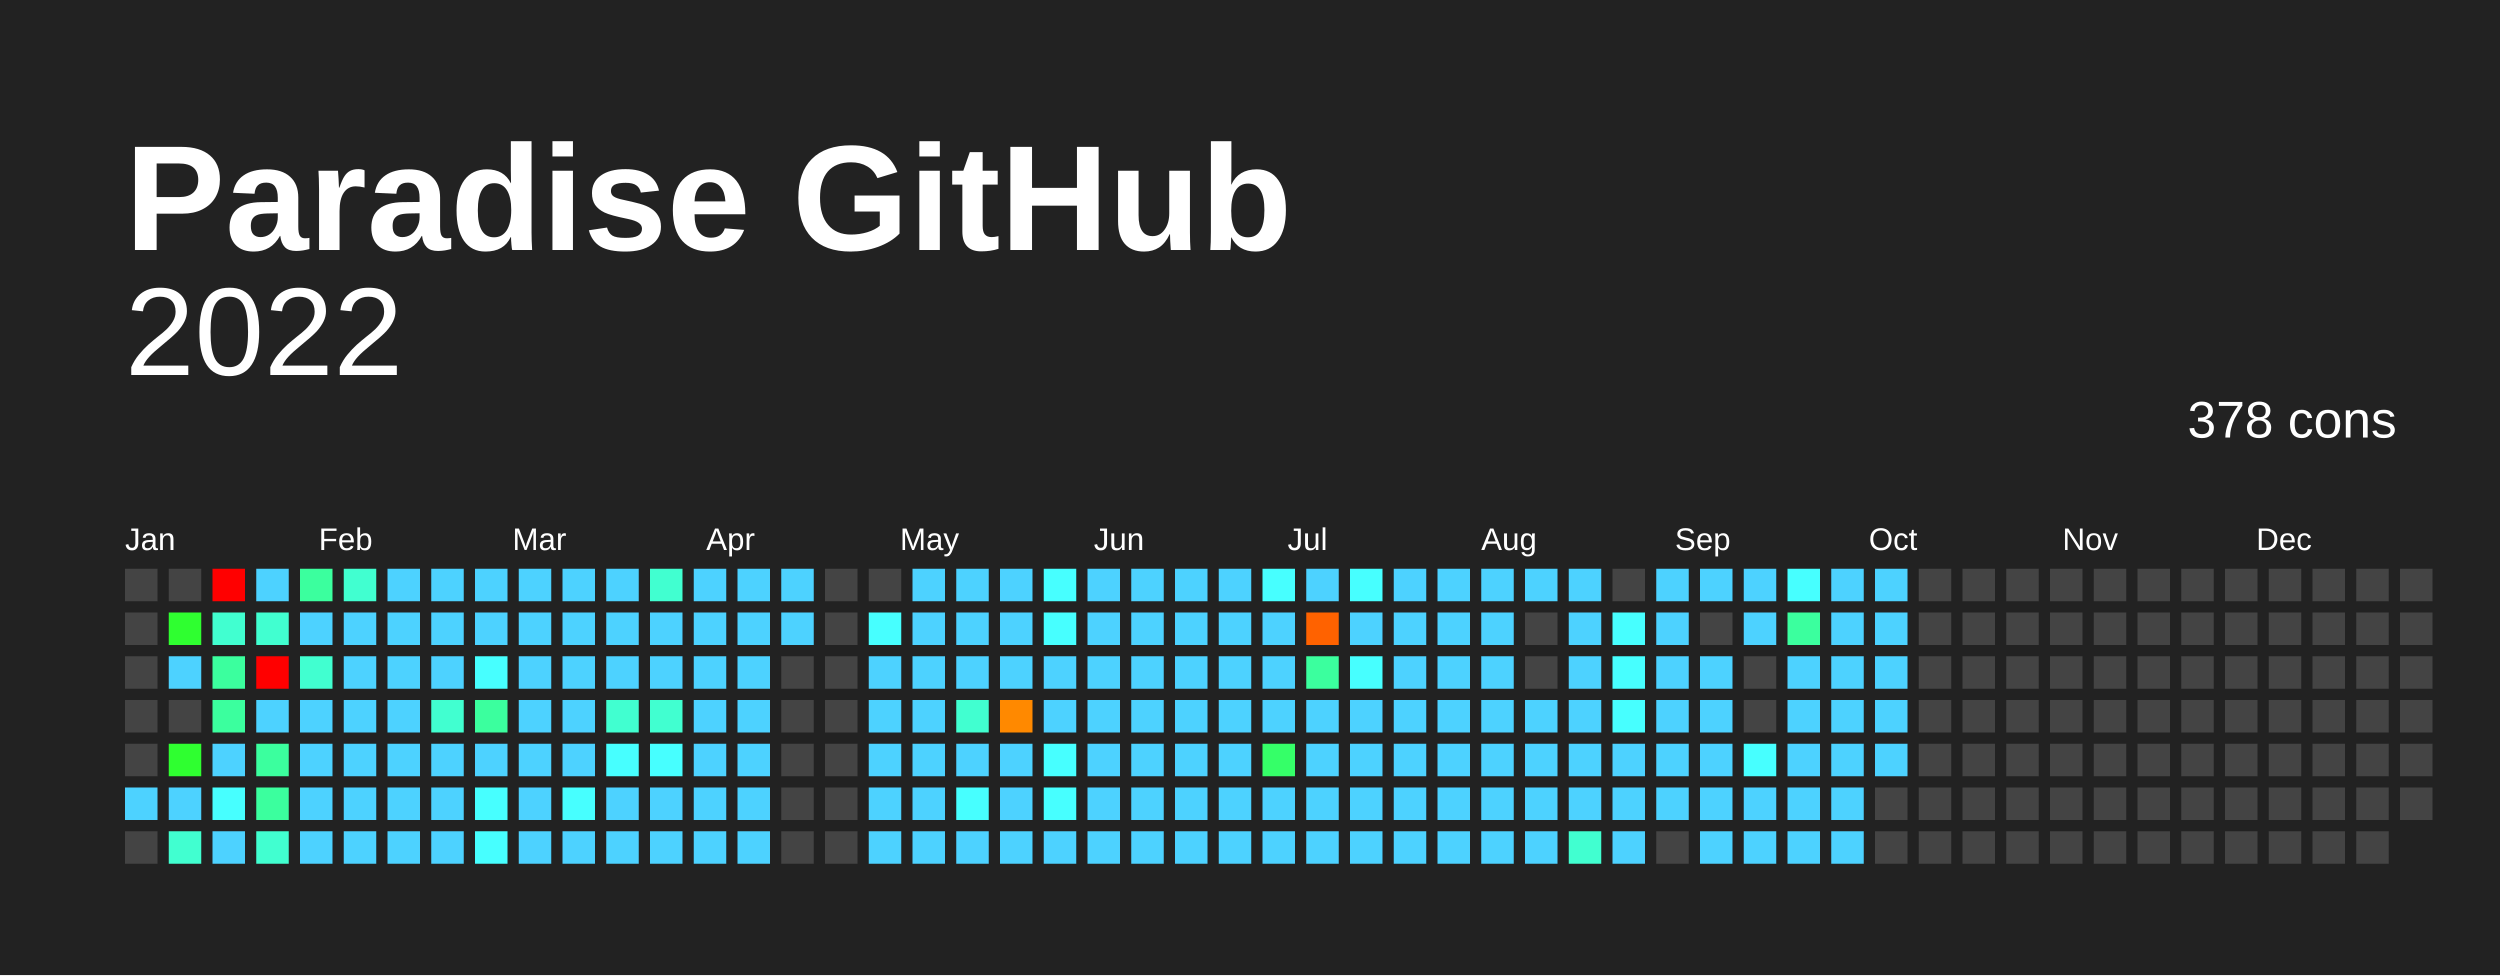
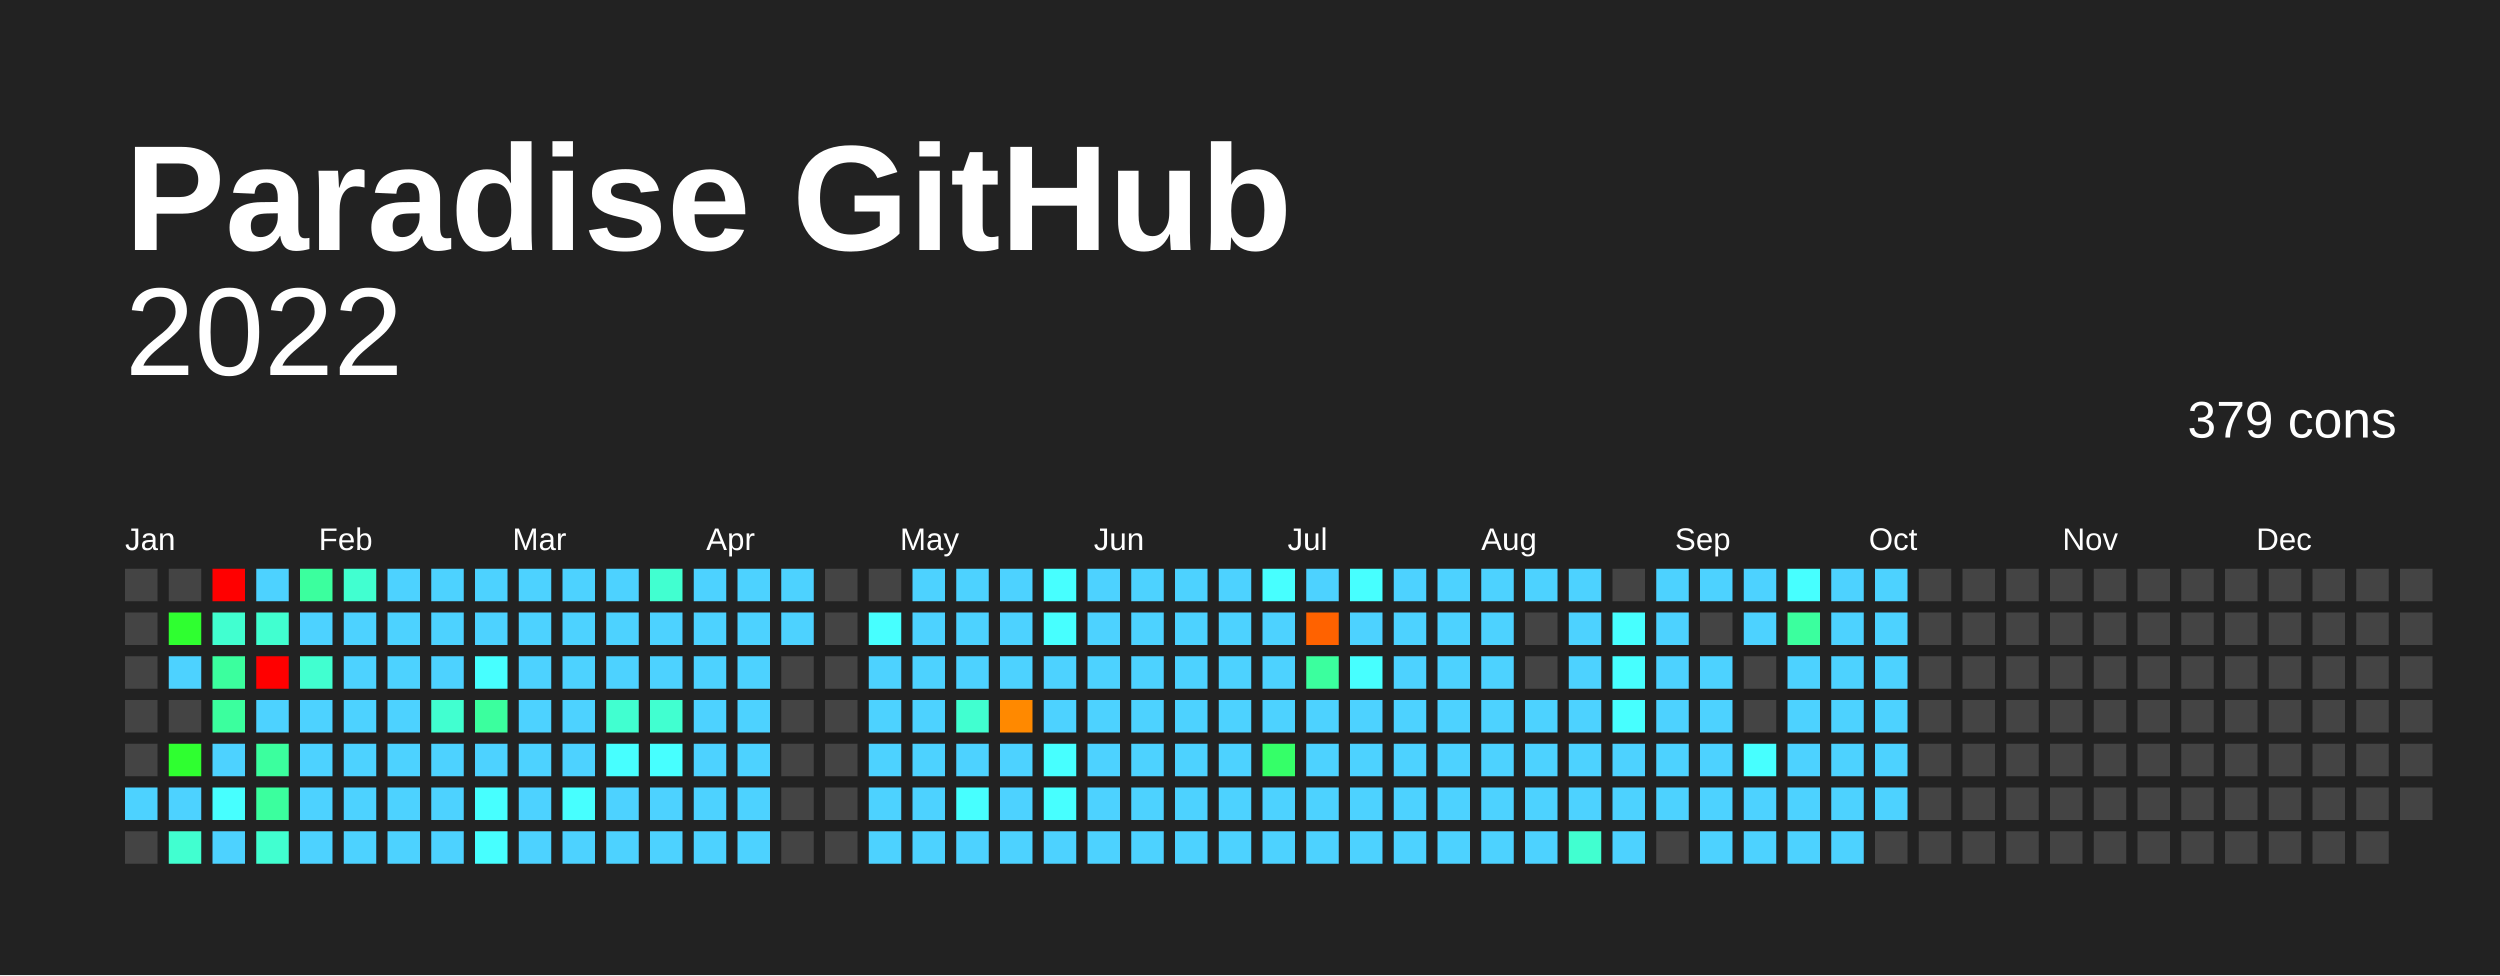
<svg xmlns="http://www.w3.org/2000/svg" baseProfile="full" height="78mm" version="1.1" viewBox="0,0,200,78" width="200mm">
  <defs />
  <rect fill="#222222" height="78" width="200" x="0" y="0" />
  <text fill="#FFFFFF" style="font-size:12px; font-family:Arial; font-weight:bold;" x="10" y="20">Paradise GitHub</text>
  <text alignment-baseline="hanging" fill="#FFFFFF" style="font-size:10.0px; font-family:Arial;" x="10" y="30">2022</text>
-   <text alignment-baseline="hanging" fill="#FFFFFF" style="font-size:4.125px; font-family:Arial;" x="175" y="35">378 cons</text>
+   <text alignment-baseline="hanging" fill="#FFFFFF" style="font-size:4.125px; font-family:Arial;" x="175" y="35">379 cons</text>
  <text fill="#FFFFFF" style="font-size:2.5px; font-family:Arial" x="10.0" y="44">Jan</text>
  <text fill="#FFFFFF" style="font-size:2.5px; font-family:Arial" x="25.5" y="44">Feb</text>
  <text fill="#FFFFFF" style="font-size:2.5px; font-family:Arial" x="41.0" y="44">Mar</text>
  <text fill="#FFFFFF" style="font-size:2.5px; font-family:Arial" x="56.5" y="44">Apr</text>
  <text fill="#FFFFFF" style="font-size:2.5px; font-family:Arial" x="72.0" y="44">May</text>
  <text fill="#FFFFFF" style="font-size:2.5px; font-family:Arial" x="87.5" y="44">Jun</text>
  <text fill="#FFFFFF" style="font-size:2.5px; font-family:Arial" x="103.0" y="44">Jul</text>
  <text fill="#FFFFFF" style="font-size:2.5px; font-family:Arial" x="118.5" y="44">Aug</text>
  <text fill="#FFFFFF" style="font-size:2.5px; font-family:Arial" x="134.0" y="44">Sep</text>
  <text fill="#FFFFFF" style="font-size:2.5px; font-family:Arial" x="149.5" y="44">Oct</text>
  <text fill="#FFFFFF" style="font-size:2.5px; font-family:Arial" x="165.0" y="44">Nov</text>
  <text fill="#FFFFFF" style="font-size:2.5px; font-family:Arial" x="180.5" y="44">Dec</text>
  <rect fill="#444444" height="2.6" width="2.6" x="10.0" y="45.5" />
  <rect fill="#444444" height="2.6" width="2.6" x="10.0" y="49.0" />
  <rect fill="#444444" height="2.6" width="2.6" x="10.0" y="52.5" />
  <rect fill="#444444" height="2.6" width="2.6" x="10.0" y="56.0" />
  <rect fill="#444444" height="2.6" width="2.6" x="10.0" y="59.5" />
  <rect fill="#4dd2ff" height="2.6" width="2.6" x="10.0" y="63.0" />
  <rect fill="#444444" height="2.6" width="2.6" x="10.0" y="66.5" />
  <rect fill="#444444" height="2.6" width="2.6" x="13.5" y="45.5" />
  <rect fill="#2fff30" height="2.6" width="2.6" x="13.5" y="49.0" />
  <rect fill="#4dd2ff" height="2.6" width="2.6" x="13.5" y="52.5" />
  <rect fill="#444444" height="2.6" width="2.6" x="13.5" y="56.0" />
  <rect fill="#2fff30" height="2.6" width="2.6" x="13.5" y="59.5" />
  <rect fill="#4dd2ff" height="2.6" width="2.6" x="13.5" y="63.0" />
  <rect fill="#41ffd0" height="2.6" width="2.6" x="13.5" y="66.5" />
  <rect fill="red" height="2.6" width="2.6" x="17.0" y="45.5" />
  <rect fill="#41ffd0" height="2.6" width="2.6" x="17.0" y="49.0" />
  <rect fill="#3bff9e" height="2.6" width="2.6" x="17.0" y="52.5" />
  <rect fill="#3bff9e" height="2.6" width="2.6" x="17.0" y="56.0" />
  <rect fill="#4dd2ff" height="2.6" width="2.6" x="17.0" y="59.5" />
  <rect fill="#47ffff" height="2.6" width="2.6" x="17.0" y="63.0" />
  <rect fill="#4dd2ff" height="2.6" width="2.6" x="17.0" y="66.5" />
  <rect fill="#4dd2ff" height="2.6" width="2.6" x="20.5" y="45.5" />
  <rect fill="#41ffd0" height="2.6" width="2.6" x="20.5" y="49.0" />
  <rect fill="red" height="2.6" width="2.6" x="20.5" y="52.5" />
  <rect fill="#4dd2ff" height="2.6" width="2.6" x="20.5" y="56.0" />
  <rect fill="#3bff9e" height="2.6" width="2.6" x="20.5" y="59.5" />
  <rect fill="#3bff9e" height="2.6" width="2.6" x="20.5" y="63.0" />
  <rect fill="#41ffd0" height="2.6" width="2.6" x="20.5" y="66.5" />
  <rect fill="#3bff9e" height="2.6" width="2.6" x="24.0" y="45.5" />
  <rect fill="#4dd2ff" height="2.6" width="2.6" x="24.0" y="49.0" />
  <rect fill="#41ffd0" height="2.6" width="2.6" x="24.0" y="52.5" />
  <rect fill="#4dd2ff" height="2.6" width="2.6" x="24.0" y="56.0" />
  <rect fill="#4dd2ff" height="2.6" width="2.6" x="24.0" y="59.5" />
  <rect fill="#4dd2ff" height="2.6" width="2.6" x="24.0" y="63.0" />
  <rect fill="#4dd2ff" height="2.6" width="2.6" x="24.0" y="66.5" />
  <rect fill="#41ffd0" height="2.6" width="2.6" x="27.5" y="45.5" />
  <rect fill="#4dd2ff" height="2.6" width="2.6" x="27.5" y="49.0" />
  <rect fill="#4dd2ff" height="2.6" width="2.6" x="27.5" y="52.5" />
  <rect fill="#4dd2ff" height="2.6" width="2.6" x="27.5" y="56.0" />
  <rect fill="#4dd2ff" height="2.6" width="2.6" x="27.5" y="59.5" />
  <rect fill="#4dd2ff" height="2.6" width="2.6" x="27.5" y="63.0" />
  <rect fill="#4dd2ff" height="2.6" width="2.6" x="27.5" y="66.5" />
  <rect fill="#4dd2ff" height="2.6" width="2.6" x="31.0" y="45.5" />
  <rect fill="#4dd2ff" height="2.6" width="2.6" x="31.0" y="49.0" />
  <rect fill="#4dd2ff" height="2.6" width="2.6" x="31.0" y="52.5" />
  <rect fill="#4dd2ff" height="2.6" width="2.6" x="31.0" y="56.0" />
  <rect fill="#4dd2ff" height="2.6" width="2.6" x="31.0" y="59.5" />
  <rect fill="#4dd2ff" height="2.6" width="2.6" x="31.0" y="63.0" />
  <rect fill="#4dd2ff" height="2.6" width="2.6" x="31.0" y="66.5" />
  <rect fill="#4dd2ff" height="2.6" width="2.6" x="34.5" y="45.5" />
  <rect fill="#4dd2ff" height="2.6" width="2.6" x="34.5" y="49.0" />
  <rect fill="#4dd2ff" height="2.6" width="2.6" x="34.5" y="52.5" />
  <rect fill="#41ffd0" height="2.6" width="2.6" x="34.5" y="56.0" />
  <rect fill="#4dd2ff" height="2.6" width="2.6" x="34.5" y="59.5" />
  <rect fill="#4dd2ff" height="2.6" width="2.6" x="34.5" y="63.0" />
  <rect fill="#4dd2ff" height="2.6" width="2.6" x="34.5" y="66.5" />
  <rect fill="#4dd2ff" height="2.6" width="2.6" x="38.0" y="45.5" />
  <rect fill="#4dd2ff" height="2.6" width="2.6" x="38.0" y="49.0" />
  <rect fill="#47ffff" height="2.6" width="2.6" x="38.0" y="52.5" />
  <rect fill="#3bff9e" height="2.6" width="2.6" x="38.0" y="56.0" />
  <rect fill="#4dd2ff" height="2.6" width="2.6" x="38.0" y="59.5" />
  <rect fill="#47ffff" height="2.6" width="2.6" x="38.0" y="63.0" />
  <rect fill="#47ffff" height="2.6" width="2.6" x="38.0" y="66.5" />
  <rect fill="#4dd2ff" height="2.6" width="2.6" x="41.5" y="45.5" />
  <rect fill="#4dd2ff" height="2.6" width="2.6" x="41.5" y="49.0" />
  <rect fill="#4dd2ff" height="2.6" width="2.6" x="41.5" y="52.5" />
  <rect fill="#4dd2ff" height="2.6" width="2.6" x="41.5" y="56.0" />
  <rect fill="#4dd2ff" height="2.6" width="2.6" x="41.5" y="59.5" />
  <rect fill="#4dd2ff" height="2.6" width="2.6" x="41.5" y="63.0" />
  <rect fill="#4dd2ff" height="2.6" width="2.6" x="41.5" y="66.5" />
  <rect fill="#4dd2ff" height="2.6" width="2.6" x="45.0" y="45.5" />
  <rect fill="#4dd2ff" height="2.6" width="2.6" x="45.0" y="49.0" />
  <rect fill="#4dd2ff" height="2.6" width="2.6" x="45.0" y="52.5" />
  <rect fill="#4dd2ff" height="2.6" width="2.6" x="45.0" y="56.0" />
  <rect fill="#4dd2ff" height="2.6" width="2.6" x="45.0" y="59.5" />
  <rect fill="#47ffff" height="2.6" width="2.6" x="45.0" y="63.0" />
  <rect fill="#4dd2ff" height="2.6" width="2.6" x="45.0" y="66.5" />
  <rect fill="#4dd2ff" height="2.6" width="2.6" x="48.5" y="45.5" />
  <rect fill="#4dd2ff" height="2.6" width="2.6" x="48.5" y="49.0" />
  <rect fill="#4dd2ff" height="2.6" width="2.6" x="48.5" y="52.5" />
  <rect fill="#41ffd0" height="2.6" width="2.6" x="48.5" y="56.0" />
  <rect fill="#47ffff" height="2.6" width="2.6" x="48.5" y="59.5" />
  <rect fill="#4dd2ff" height="2.6" width="2.6" x="48.5" y="63.0" />
  <rect fill="#4dd2ff" height="2.6" width="2.6" x="48.5" y="66.5" />
  <rect fill="#41ffd0" height="2.6" width="2.6" x="52.0" y="45.5" />
  <rect fill="#4dd2ff" height="2.6" width="2.6" x="52.0" y="49.0" />
  <rect fill="#4dd2ff" height="2.6" width="2.6" x="52.0" y="52.5" />
  <rect fill="#41ffd0" height="2.6" width="2.6" x="52.0" y="56.0" />
  <rect fill="#47ffff" height="2.6" width="2.6" x="52.0" y="59.5" />
  <rect fill="#4dd2ff" height="2.6" width="2.6" x="52.0" y="63.0" />
  <rect fill="#4dd2ff" height="2.6" width="2.6" x="52.0" y="66.5" />
  <rect fill="#4dd2ff" height="2.6" width="2.6" x="55.5" y="45.5" />
  <rect fill="#4dd2ff" height="2.6" width="2.6" x="55.5" y="49.0" />
  <rect fill="#4dd2ff" height="2.6" width="2.6" x="55.5" y="52.5" />
  <rect fill="#4dd2ff" height="2.6" width="2.6" x="55.5" y="56.0" />
  <rect fill="#4dd2ff" height="2.6" width="2.6" x="55.5" y="59.5" />
  <rect fill="#4dd2ff" height="2.6" width="2.6" x="55.5" y="63.0" />
  <rect fill="#4dd2ff" height="2.6" width="2.6" x="55.5" y="66.5" />
  <rect fill="#4dd2ff" height="2.6" width="2.6" x="59.0" y="45.5" />
  <rect fill="#4dd2ff" height="2.6" width="2.6" x="59.0" y="49.0" />
  <rect fill="#4dd2ff" height="2.6" width="2.6" x="59.0" y="52.5" />
  <rect fill="#4dd2ff" height="2.6" width="2.6" x="59.0" y="56.0" />
  <rect fill="#4dd2ff" height="2.6" width="2.6" x="59.0" y="59.5" />
  <rect fill="#4dd2ff" height="2.6" width="2.6" x="59.0" y="63.0" />
  <rect fill="#4dd2ff" height="2.6" width="2.6" x="59.0" y="66.5" />
  <rect fill="#4dd2ff" height="2.6" width="2.6" x="62.5" y="45.5" />
  <rect fill="#4dd2ff" height="2.6" width="2.6" x="62.5" y="49.0" />
  <rect fill="#444444" height="2.6" width="2.6" x="62.5" y="52.5" />
  <rect fill="#444444" height="2.6" width="2.6" x="62.5" y="56.0" />
  <rect fill="#444444" height="2.6" width="2.6" x="62.5" y="59.5" />
  <rect fill="#444444" height="2.6" width="2.6" x="62.5" y="63.0" />
  <rect fill="#444444" height="2.6" width="2.6" x="62.5" y="66.5" />
  <rect fill="#444444" height="2.6" width="2.6" x="66.0" y="45.5" />
  <rect fill="#444444" height="2.6" width="2.6" x="66.0" y="49.0" />
  <rect fill="#444444" height="2.6" width="2.6" x="66.0" y="52.5" />
  <rect fill="#444444" height="2.6" width="2.6" x="66.0" y="56.0" />
  <rect fill="#444444" height="2.6" width="2.6" x="66.0" y="59.5" />
  <rect fill="#444444" height="2.6" width="2.6" x="66.0" y="63.0" />
  <rect fill="#444444" height="2.6" width="2.6" x="66.0" y="66.5" />
  <rect fill="#444444" height="2.6" width="2.6" x="69.5" y="45.5" />
  <rect fill="#47ffff" height="2.6" width="2.6" x="69.5" y="49.0" />
  <rect fill="#4dd2ff" height="2.6" width="2.6" x="69.5" y="52.5" />
  <rect fill="#4dd2ff" height="2.6" width="2.6" x="69.5" y="56.0" />
  <rect fill="#4dd2ff" height="2.6" width="2.6" x="69.5" y="59.5" />
  <rect fill="#4dd2ff" height="2.6" width="2.6" x="69.5" y="63.0" />
  <rect fill="#4dd2ff" height="2.6" width="2.6" x="69.5" y="66.5" />
  <rect fill="#4dd2ff" height="2.6" width="2.6" x="73.0" y="45.5" />
  <rect fill="#4dd2ff" height="2.6" width="2.6" x="73.0" y="49.0" />
  <rect fill="#4dd2ff" height="2.6" width="2.6" x="73.0" y="52.5" />
  <rect fill="#4dd2ff" height="2.6" width="2.6" x="73.0" y="56.0" />
  <rect fill="#4dd2ff" height="2.6" width="2.6" x="73.0" y="59.5" />
  <rect fill="#4dd2ff" height="2.6" width="2.6" x="73.0" y="63.0" />
  <rect fill="#4dd2ff" height="2.6" width="2.6" x="73.0" y="66.5" />
  <rect fill="#4dd2ff" height="2.6" width="2.6" x="76.5" y="45.5" />
  <rect fill="#4dd2ff" height="2.6" width="2.6" x="76.5" y="49.0" />
  <rect fill="#4dd2ff" height="2.6" width="2.6" x="76.5" y="52.5" />
  <rect fill="#41ffd0" height="2.6" width="2.6" x="76.5" y="56.0" />
  <rect fill="#4dd2ff" height="2.6" width="2.6" x="76.5" y="59.5" />
  <rect fill="#47ffff" height="2.6" width="2.6" x="76.5" y="63.0" />
  <rect fill="#4dd2ff" height="2.6" width="2.6" x="76.5" y="66.5" />
  <rect fill="#4dd2ff" height="2.6" width="2.6" x="80.0" y="45.5" />
  <rect fill="#4dd2ff" height="2.6" width="2.6" x="80.0" y="49.0" />
  <rect fill="#4dd2ff" height="2.6" width="2.6" x="80.0" y="52.5" />
  <rect fill="#ff8900" height="2.6" width="2.6" x="80.0" y="56.0" />
  <rect fill="#4dd2ff" height="2.6" width="2.6" x="80.0" y="59.5" />
  <rect fill="#4dd2ff" height="2.6" width="2.6" x="80.0" y="63.0" />
  <rect fill="#4dd2ff" height="2.6" width="2.6" x="80.0" y="66.5" />
  <rect fill="#47ffff" height="2.6" width="2.6" x="83.5" y="45.5" />
  <rect fill="#47ffff" height="2.6" width="2.6" x="83.5" y="49.0" />
  <rect fill="#4dd2ff" height="2.6" width="2.6" x="83.5" y="52.5" />
  <rect fill="#4dd2ff" height="2.6" width="2.6" x="83.5" y="56.0" />
  <rect fill="#47ffff" height="2.6" width="2.6" x="83.5" y="59.5" />
  <rect fill="#47ffff" height="2.6" width="2.6" x="83.5" y="63.0" />
  <rect fill="#4dd2ff" height="2.6" width="2.6" x="83.5" y="66.5" />
  <rect fill="#4dd2ff" height="2.6" width="2.6" x="87.0" y="45.5" />
  <rect fill="#4dd2ff" height="2.6" width="2.6" x="87.0" y="49.0" />
  <rect fill="#4dd2ff" height="2.6" width="2.6" x="87.0" y="52.5" />
  <rect fill="#4dd2ff" height="2.6" width="2.6" x="87.0" y="56.0" />
  <rect fill="#4dd2ff" height="2.6" width="2.6" x="87.0" y="59.5" />
  <rect fill="#4dd2ff" height="2.6" width="2.6" x="87.0" y="63.0" />
  <rect fill="#4dd2ff" height="2.6" width="2.6" x="87.0" y="66.5" />
  <rect fill="#4dd2ff" height="2.6" width="2.6" x="90.5" y="45.5" />
  <rect fill="#4dd2ff" height="2.6" width="2.6" x="90.5" y="49.0" />
  <rect fill="#4dd2ff" height="2.6" width="2.6" x="90.5" y="52.5" />
  <rect fill="#4dd2ff" height="2.6" width="2.6" x="90.5" y="56.0" />
  <rect fill="#4dd2ff" height="2.6" width="2.6" x="90.5" y="59.5" />
  <rect fill="#4dd2ff" height="2.6" width="2.6" x="90.5" y="63.0" />
  <rect fill="#4dd2ff" height="2.6" width="2.6" x="90.5" y="66.5" />
  <rect fill="#4dd2ff" height="2.6" width="2.6" x="94.0" y="45.5" />
  <rect fill="#4dd2ff" height="2.6" width="2.6" x="94.0" y="49.0" />
  <rect fill="#4dd2ff" height="2.6" width="2.6" x="94.0" y="52.5" />
  <rect fill="#4dd2ff" height="2.6" width="2.6" x="94.0" y="56.0" />
  <rect fill="#4dd2ff" height="2.6" width="2.6" x="94.0" y="59.5" />
  <rect fill="#4dd2ff" height="2.6" width="2.6" x="94.0" y="63.0" />
  <rect fill="#4dd2ff" height="2.6" width="2.6" x="94.0" y="66.5" />
  <rect fill="#4dd2ff" height="2.6" width="2.6" x="97.5" y="45.5" />
  <rect fill="#4dd2ff" height="2.6" width="2.6" x="97.5" y="49.0" />
  <rect fill="#4dd2ff" height="2.6" width="2.6" x="97.5" y="52.5" />
  <rect fill="#4dd2ff" height="2.6" width="2.6" x="97.5" y="56.0" />
  <rect fill="#4dd2ff" height="2.6" width="2.6" x="97.5" y="59.5" />
  <rect fill="#4dd2ff" height="2.6" width="2.6" x="97.5" y="63.0" />
  <rect fill="#4dd2ff" height="2.6" width="2.6" x="97.5" y="66.5" />
  <rect fill="#47ffff" height="2.6" width="2.6" x="101.0" y="45.5" />
  <rect fill="#4dd2ff" height="2.6" width="2.6" x="101.0" y="49.0" />
  <rect fill="#4dd2ff" height="2.6" width="2.6" x="101.0" y="52.5" />
  <rect fill="#4dd2ff" height="2.6" width="2.6" x="101.0" y="56.0" />
  <rect fill="#35ff68" height="2.6" width="2.6" x="101.0" y="59.5" />
  <rect fill="#4dd2ff" height="2.6" width="2.6" x="101.0" y="63.0" />
  <rect fill="#4dd2ff" height="2.6" width="2.6" x="101.0" y="66.5" />
  <rect fill="#4dd2ff" height="2.6" width="2.6" x="104.5" y="45.5" />
  <rect fill="#ff6200" height="2.6" width="2.6" x="104.5" y="49.0" />
  <rect fill="#3bff9e" height="2.6" width="2.6" x="104.5" y="52.5" />
  <rect fill="#4dd2ff" height="2.6" width="2.6" x="104.5" y="56.0" />
  <rect fill="#4dd2ff" height="2.6" width="2.6" x="104.5" y="59.5" />
  <rect fill="#4dd2ff" height="2.6" width="2.6" x="104.5" y="63.0" />
  <rect fill="#4dd2ff" height="2.6" width="2.6" x="104.5" y="66.5" />
  <rect fill="#47ffff" height="2.6" width="2.6" x="108.0" y="45.5" />
  <rect fill="#4dd2ff" height="2.6" width="2.6" x="108.0" y="49.0" />
  <rect fill="#47ffff" height="2.6" width="2.6" x="108.0" y="52.5" />
  <rect fill="#4dd2ff" height="2.6" width="2.6" x="108.0" y="56.0" />
  <rect fill="#4dd2ff" height="2.6" width="2.6" x="108.0" y="59.5" />
  <rect fill="#4dd2ff" height="2.6" width="2.6" x="108.0" y="63.0" />
  <rect fill="#4dd2ff" height="2.6" width="2.6" x="108.0" y="66.5" />
  <rect fill="#4dd2ff" height="2.6" width="2.6" x="111.5" y="45.5" />
  <rect fill="#4dd2ff" height="2.6" width="2.6" x="111.5" y="49.0" />
  <rect fill="#4dd2ff" height="2.6" width="2.6" x="111.5" y="52.5" />
  <rect fill="#4dd2ff" height="2.6" width="2.6" x="111.5" y="56.0" />
  <rect fill="#4dd2ff" height="2.6" width="2.6" x="111.5" y="59.5" />
  <rect fill="#4dd2ff" height="2.6" width="2.6" x="111.5" y="63.0" />
  <rect fill="#4dd2ff" height="2.6" width="2.6" x="111.5" y="66.5" />
  <rect fill="#4dd2ff" height="2.6" width="2.6" x="115.0" y="45.5" />
  <rect fill="#4dd2ff" height="2.6" width="2.6" x="115.0" y="49.0" />
  <rect fill="#4dd2ff" height="2.6" width="2.6" x="115.0" y="52.5" />
  <rect fill="#4dd2ff" height="2.6" width="2.6" x="115.0" y="56.0" />
  <rect fill="#4dd2ff" height="2.6" width="2.6" x="115.0" y="59.5" />
  <rect fill="#4dd2ff" height="2.6" width="2.6" x="115.0" y="63.0" />
  <rect fill="#4dd2ff" height="2.6" width="2.6" x="115.0" y="66.5" />
  <rect fill="#4dd2ff" height="2.6" width="2.6" x="118.5" y="45.5" />
  <rect fill="#4dd2ff" height="2.6" width="2.6" x="118.5" y="49.0" />
  <rect fill="#4dd2ff" height="2.6" width="2.6" x="118.5" y="52.5" />
  <rect fill="#4dd2ff" height="2.6" width="2.6" x="118.5" y="56.0" />
  <rect fill="#4dd2ff" height="2.6" width="2.6" x="118.5" y="59.5" />
  <rect fill="#4dd2ff" height="2.6" width="2.6" x="118.5" y="63.0" />
  <rect fill="#4dd2ff" height="2.6" width="2.6" x="118.5" y="66.5" />
  <rect fill="#4dd2ff" height="2.6" width="2.6" x="122.0" y="45.5" />
  <rect fill="#444444" height="2.6" width="2.6" x="122.0" y="49.0" />
  <rect fill="#444444" height="2.6" width="2.6" x="122.0" y="52.5" />
  <rect fill="#4dd2ff" height="2.6" width="2.6" x="122.0" y="56.0" />
  <rect fill="#4dd2ff" height="2.6" width="2.6" x="122.0" y="59.5" />
  <rect fill="#4dd2ff" height="2.6" width="2.6" x="122.0" y="63.0" />
  <rect fill="#4dd2ff" height="2.6" width="2.6" x="122.0" y="66.5" />
  <rect fill="#4dd2ff" height="2.6" width="2.6" x="125.5" y="45.5" />
  <rect fill="#4dd2ff" height="2.6" width="2.6" x="125.5" y="49.0" />
  <rect fill="#4dd2ff" height="2.6" width="2.6" x="125.5" y="52.5" />
  <rect fill="#4dd2ff" height="2.6" width="2.6" x="125.5" y="56.0" />
  <rect fill="#4dd2ff" height="2.6" width="2.6" x="125.5" y="59.5" />
  <rect fill="#4dd2ff" height="2.6" width="2.6" x="125.5" y="63.0" />
  <rect fill="#41ffd0" height="2.6" width="2.6" x="125.5" y="66.5" />
  <rect fill="#444444" height="2.6" width="2.6" x="129.0" y="45.5" />
  <rect fill="#47ffff" height="2.6" width="2.6" x="129.0" y="49.0" />
  <rect fill="#47ffff" height="2.6" width="2.6" x="129.0" y="52.5" />
  <rect fill="#47ffff" height="2.6" width="2.6" x="129.0" y="56.0" />
  <rect fill="#4dd2ff" height="2.6" width="2.6" x="129.0" y="59.5" />
  <rect fill="#4dd2ff" height="2.6" width="2.6" x="129.0" y="63.0" />
  <rect fill="#4dd2ff" height="2.6" width="2.6" x="129.0" y="66.5" />
  <rect fill="#4dd2ff" height="2.6" width="2.6" x="132.5" y="45.5" />
  <rect fill="#4dd2ff" height="2.6" width="2.6" x="132.5" y="49.0" />
  <rect fill="#4dd2ff" height="2.6" width="2.6" x="132.5" y="52.5" />
  <rect fill="#4dd2ff" height="2.6" width="2.6" x="132.5" y="56.0" />
  <rect fill="#4dd2ff" height="2.6" width="2.6" x="132.5" y="59.5" />
  <rect fill="#4dd2ff" height="2.6" width="2.6" x="132.5" y="63.0" />
  <rect fill="#444444" height="2.6" width="2.6" x="132.5" y="66.5" />
  <rect fill="#4dd2ff" height="2.6" width="2.6" x="136.0" y="45.5" />
  <rect fill="#444444" height="2.6" width="2.6" x="136.0" y="49.0" />
  <rect fill="#4dd2ff" height="2.6" width="2.6" x="136.0" y="52.5" />
  <rect fill="#4dd2ff" height="2.6" width="2.6" x="136.0" y="56.0" />
  <rect fill="#4dd2ff" height="2.6" width="2.6" x="136.0" y="59.5" />
  <rect fill="#4dd2ff" height="2.6" width="2.6" x="136.0" y="63.0" />
  <rect fill="#4dd2ff" height="2.6" width="2.6" x="136.0" y="66.5" />
  <rect fill="#4dd2ff" height="2.6" width="2.6" x="139.5" y="45.5" />
  <rect fill="#4dd2ff" height="2.6" width="2.6" x="139.5" y="49.0" />
  <rect fill="#444444" height="2.6" width="2.6" x="139.5" y="52.5" />
  <rect fill="#444444" height="2.6" width="2.6" x="139.5" y="56.0" />
  <rect fill="#47ffff" height="2.6" width="2.6" x="139.5" y="59.5" />
  <rect fill="#4dd2ff" height="2.6" width="2.6" x="139.5" y="63.0" />
  <rect fill="#4dd2ff" height="2.6" width="2.6" x="139.5" y="66.5" />
  <rect fill="#47ffff" height="2.6" width="2.6" x="143.0" y="45.5" />
  <rect fill="#3bff9e" height="2.6" width="2.6" x="143.0" y="49.0" />
  <rect fill="#4dd2ff" height="2.6" width="2.6" x="143.0" y="52.5" />
  <rect fill="#4dd2ff" height="2.6" width="2.6" x="143.0" y="56.0" />
  <rect fill="#4dd2ff" height="2.6" width="2.6" x="143.0" y="59.5" />
  <rect fill="#4dd2ff" height="2.6" width="2.6" x="143.0" y="63.0" />
  <rect fill="#4dd2ff" height="2.6" width="2.6" x="143.0" y="66.5" />
  <rect fill="#4dd2ff" height="2.6" width="2.6" x="146.5" y="45.5" />
  <rect fill="#4dd2ff" height="2.6" width="2.6" x="146.5" y="49.0" />
  <rect fill="#4dd2ff" height="2.6" width="2.6" x="146.5" y="52.5" />
  <rect fill="#4dd2ff" height="2.6" width="2.6" x="146.5" y="56.0" />
  <rect fill="#4dd2ff" height="2.6" width="2.6" x="146.5" y="59.5" />
  <rect fill="#4dd2ff" height="2.6" width="2.6" x="146.5" y="63.0" />
  <rect fill="#4dd2ff" height="2.6" width="2.6" x="146.5" y="66.5" />
  <rect fill="#4dd2ff" height="2.6" width="2.6" x="150.0" y="45.5" />
  <rect fill="#4dd2ff" height="2.6" width="2.6" x="150.0" y="49.0" />
  <rect fill="#4dd2ff" height="2.6" width="2.6" x="150.0" y="52.5" />
  <rect fill="#4dd2ff" height="2.6" width="2.6" x="150.0" y="56.0" />
  <rect fill="#4dd2ff" height="2.6" width="2.6" x="150.0" y="59.5" />
-   <rect fill="#444444" height="2.6" width="2.6" x="150.0" y="63.0" />
+   <rect fill="#4dd2ff" height="2.6" width="2.6" x="150.0" y="63.0" />
  <rect fill="#444444" height="2.6" width="2.6" x="150.0" y="66.5" />
  <rect fill="#444444" height="2.6" width="2.6" x="153.5" y="45.5" />
  <rect fill="#444444" height="2.6" width="2.6" x="153.5" y="49.0" />
  <rect fill="#444444" height="2.6" width="2.6" x="153.5" y="52.5" />
  <rect fill="#444444" height="2.6" width="2.6" x="153.5" y="56.0" />
  <rect fill="#444444" height="2.6" width="2.6" x="153.5" y="59.5" />
  <rect fill="#444444" height="2.6" width="2.6" x="153.5" y="63.0" />
  <rect fill="#444444" height="2.6" width="2.6" x="153.5" y="66.5" />
  <rect fill="#444444" height="2.6" width="2.6" x="157.0" y="45.5" />
  <rect fill="#444444" height="2.6" width="2.6" x="157.0" y="49.0" />
  <rect fill="#444444" height="2.6" width="2.6" x="157.0" y="52.5" />
  <rect fill="#444444" height="2.6" width="2.6" x="157.0" y="56.0" />
  <rect fill="#444444" height="2.6" width="2.6" x="157.0" y="59.5" />
  <rect fill="#444444" height="2.6" width="2.6" x="157.0" y="63.0" />
  <rect fill="#444444" height="2.6" width="2.6" x="157.0" y="66.5" />
  <rect fill="#444444" height="2.6" width="2.6" x="160.5" y="45.5" />
  <rect fill="#444444" height="2.6" width="2.6" x="160.5" y="49.0" />
  <rect fill="#444444" height="2.6" width="2.6" x="160.5" y="52.5" />
  <rect fill="#444444" height="2.6" width="2.6" x="160.5" y="56.0" />
  <rect fill="#444444" height="2.6" width="2.6" x="160.5" y="59.5" />
  <rect fill="#444444" height="2.6" width="2.6" x="160.5" y="63.0" />
  <rect fill="#444444" height="2.6" width="2.6" x="160.5" y="66.5" />
  <rect fill="#444444" height="2.6" width="2.6" x="164.0" y="45.5" />
  <rect fill="#444444" height="2.6" width="2.6" x="164.0" y="49.0" />
  <rect fill="#444444" height="2.6" width="2.6" x="164.0" y="52.5" />
  <rect fill="#444444" height="2.6" width="2.6" x="164.0" y="56.0" />
  <rect fill="#444444" height="2.6" width="2.6" x="164.0" y="59.5" />
  <rect fill="#444444" height="2.6" width="2.6" x="164.0" y="63.0" />
  <rect fill="#444444" height="2.6" width="2.6" x="164.0" y="66.5" />
  <rect fill="#444444" height="2.6" width="2.6" x="167.5" y="45.5" />
  <rect fill="#444444" height="2.6" width="2.6" x="167.5" y="49.0" />
  <rect fill="#444444" height="2.6" width="2.6" x="167.5" y="52.5" />
  <rect fill="#444444" height="2.6" width="2.6" x="167.5" y="56.0" />
  <rect fill="#444444" height="2.6" width="2.6" x="167.5" y="59.5" />
  <rect fill="#444444" height="2.6" width="2.6" x="167.5" y="63.0" />
  <rect fill="#444444" height="2.6" width="2.6" x="167.5" y="66.5" />
  <rect fill="#444444" height="2.6" width="2.6" x="171.0" y="45.5" />
  <rect fill="#444444" height="2.6" width="2.6" x="171.0" y="49.0" />
  <rect fill="#444444" height="2.6" width="2.6" x="171.0" y="52.5" />
  <rect fill="#444444" height="2.6" width="2.6" x="171.0" y="56.0" />
  <rect fill="#444444" height="2.6" width="2.6" x="171.0" y="59.5" />
  <rect fill="#444444" height="2.6" width="2.6" x="171.0" y="63.0" />
  <rect fill="#444444" height="2.6" width="2.6" x="171.0" y="66.5" />
  <rect fill="#444444" height="2.6" width="2.6" x="174.5" y="45.5" />
  <rect fill="#444444" height="2.6" width="2.6" x="174.5" y="49.0" />
  <rect fill="#444444" height="2.6" width="2.6" x="174.5" y="52.5" />
  <rect fill="#444444" height="2.6" width="2.6" x="174.5" y="56.0" />
  <rect fill="#444444" height="2.6" width="2.6" x="174.5" y="59.5" />
  <rect fill="#444444" height="2.6" width="2.6" x="174.5" y="63.0" />
  <rect fill="#444444" height="2.6" width="2.6" x="174.5" y="66.5" />
  <rect fill="#444444" height="2.6" width="2.6" x="178.0" y="45.5" />
  <rect fill="#444444" height="2.6" width="2.6" x="178.0" y="49.0" />
  <rect fill="#444444" height="2.6" width="2.6" x="178.0" y="52.5" />
  <rect fill="#444444" height="2.6" width="2.6" x="178.0" y="56.0" />
  <rect fill="#444444" height="2.6" width="2.6" x="178.0" y="59.5" />
  <rect fill="#444444" height="2.6" width="2.6" x="178.0" y="63.0" />
  <rect fill="#444444" height="2.6" width="2.6" x="178.0" y="66.5" />
  <rect fill="#444444" height="2.6" width="2.6" x="181.5" y="45.5" />
  <rect fill="#444444" height="2.6" width="2.6" x="181.5" y="49.0" />
  <rect fill="#444444" height="2.6" width="2.6" x="181.5" y="52.5" />
  <rect fill="#444444" height="2.6" width="2.6" x="181.5" y="56.0" />
  <rect fill="#444444" height="2.6" width="2.6" x="181.5" y="59.5" />
  <rect fill="#444444" height="2.6" width="2.6" x="181.5" y="63.0" />
  <rect fill="#444444" height="2.6" width="2.6" x="181.5" y="66.5" />
  <rect fill="#444444" height="2.6" width="2.6" x="185.0" y="45.5" />
  <rect fill="#444444" height="2.6" width="2.6" x="185.0" y="49.0" />
  <rect fill="#444444" height="2.6" width="2.6" x="185.0" y="52.5" />
  <rect fill="#444444" height="2.6" width="2.6" x="185.0" y="56.0" />
  <rect fill="#444444" height="2.6" width="2.6" x="185.0" y="59.5" />
  <rect fill="#444444" height="2.6" width="2.6" x="185.0" y="63.0" />
  <rect fill="#444444" height="2.6" width="2.6" x="185.0" y="66.5" />
  <rect fill="#444444" height="2.6" width="2.6" x="188.5" y="45.5" />
  <rect fill="#444444" height="2.6" width="2.6" x="188.5" y="49.0" />
  <rect fill="#444444" height="2.6" width="2.6" x="188.5" y="52.5" />
  <rect fill="#444444" height="2.6" width="2.6" x="188.5" y="56.0" />
  <rect fill="#444444" height="2.6" width="2.6" x="188.5" y="59.5" />
  <rect fill="#444444" height="2.6" width="2.6" x="188.5" y="63.0" />
  <rect fill="#444444" height="2.6" width="2.6" x="188.5" y="66.5" />
  <rect fill="#444444" height="2.6" width="2.6" x="192.0" y="45.5" />
  <rect fill="#444444" height="2.6" width="2.6" x="192.0" y="49.0" />
  <rect fill="#444444" height="2.6" width="2.6" x="192.0" y="52.5" />
  <rect fill="#444444" height="2.6" width="2.6" x="192.0" y="56.0" />
  <rect fill="#444444" height="2.6" width="2.6" x="192.0" y="59.5" />
  <rect fill="#444444" height="2.6" width="2.6" x="192.0" y="63.0" />
</svg>
